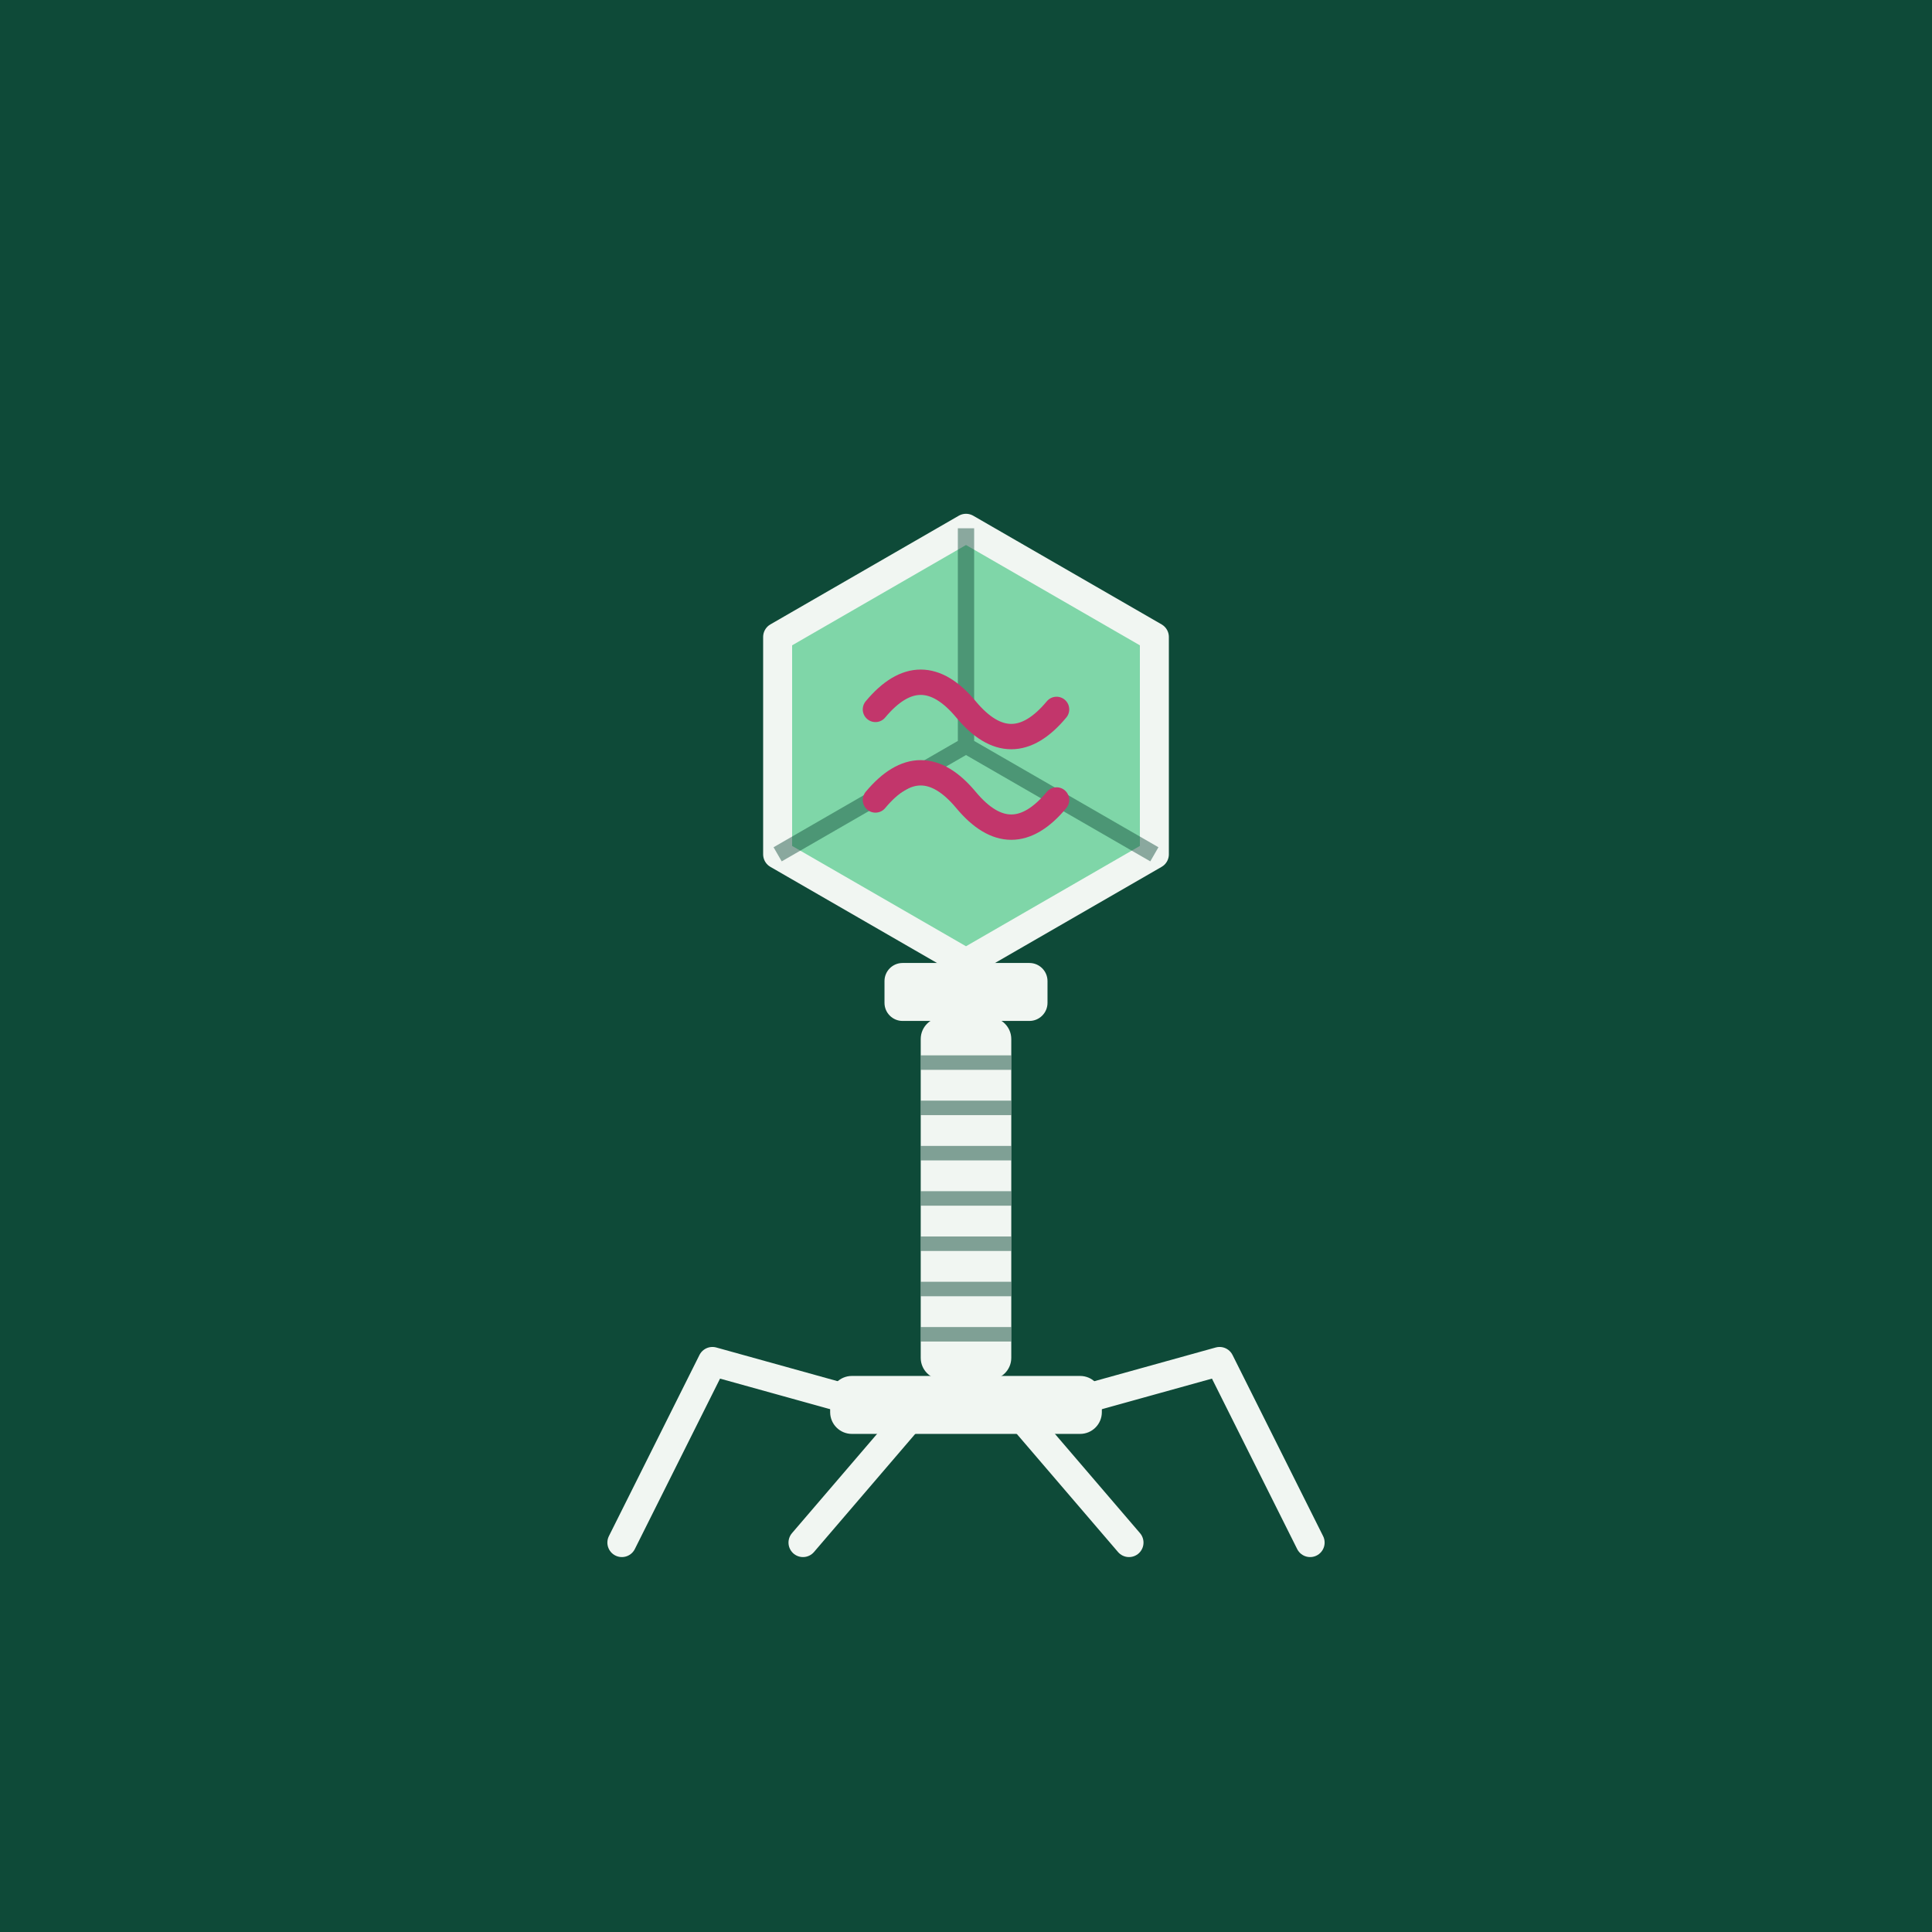
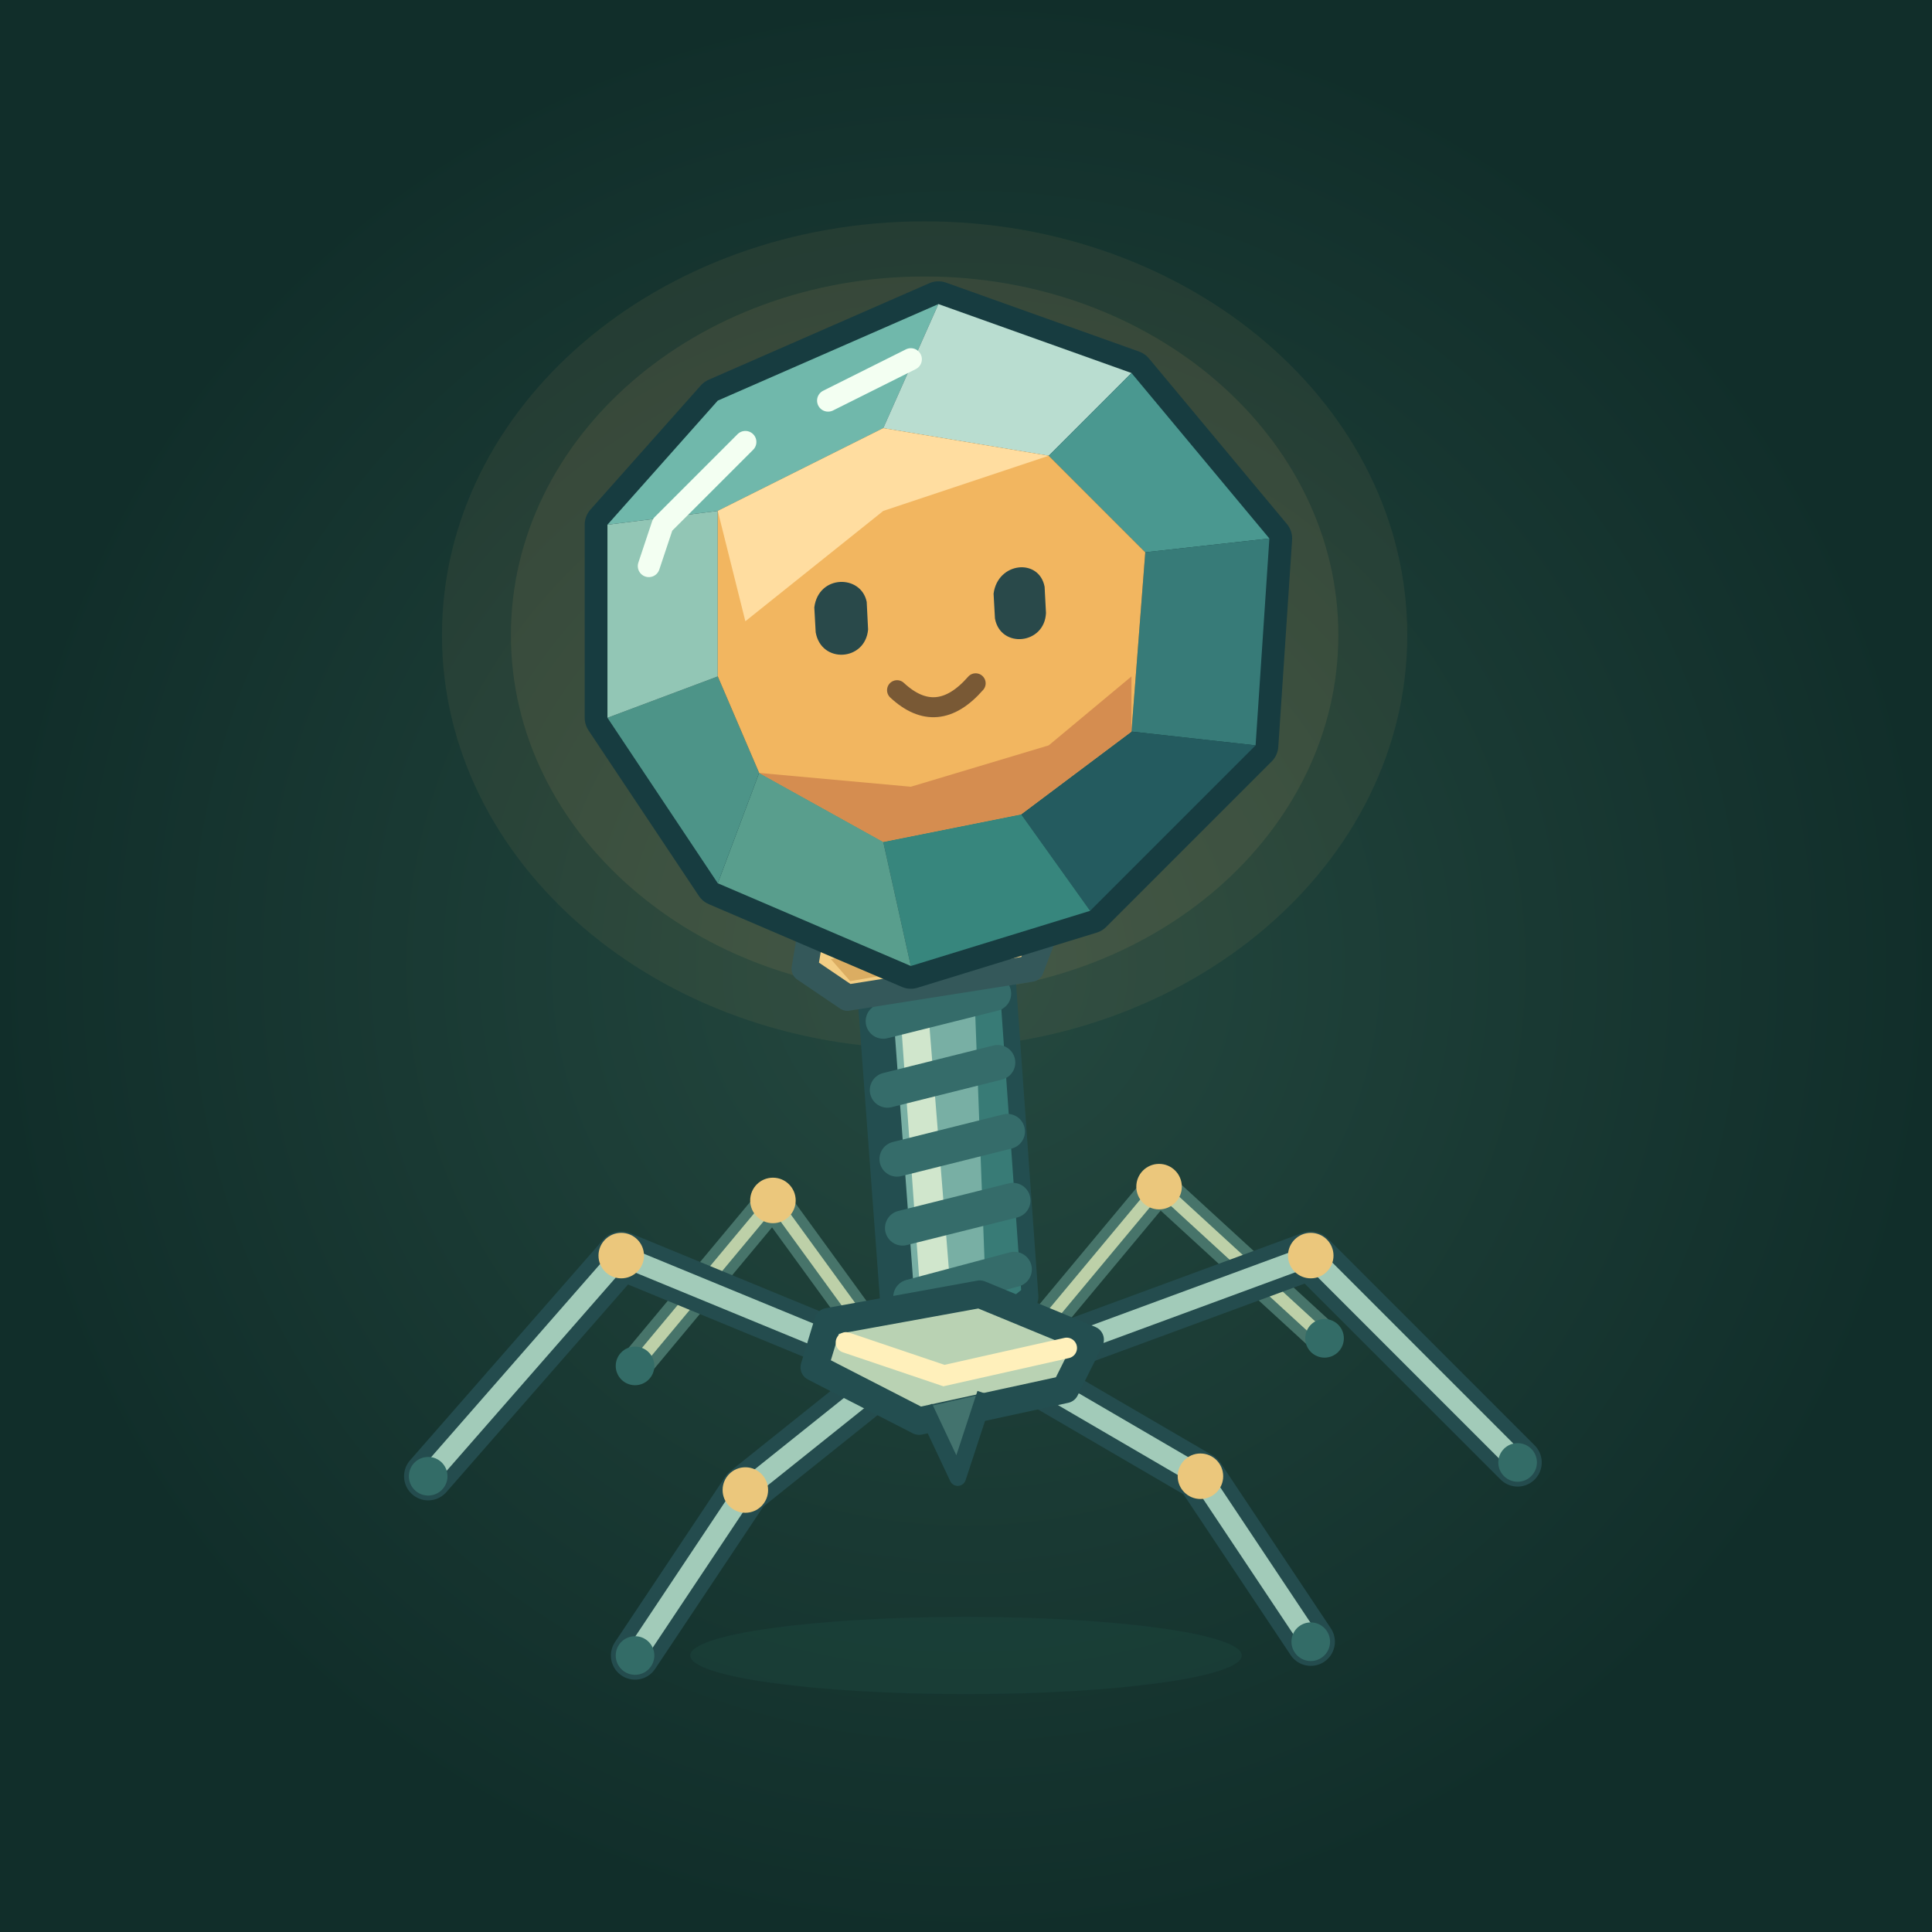
<svg xmlns="http://www.w3.org/2000/svg" viewBox="0 0 512 512">
-   <rect width="512" height="512" fill="#0E4A38" />
-   <g transform="translate(256 380) scale(4.8)">
-     <path d="M5 -1.5 L14 -4 L19 6 M-5 -1.5 L-14 -4 L-19 6 M3 -1 L9 6 M-3 -1 L-9 6" fill="none" stroke="#F1F6F2" stroke-width="1.6" stroke-linecap="round" stroke-linejoin="round" />
-     <rect x="-2.5" y="-23" width="5" height="20" rx="1.2" fill="#F1F6F2" />
-     <path d="M-2.5 -5.5H2.5M-2.5 -8H2.5M-2.5 -10.5H2.5M-2.5 -13H2.5M-2.5 -15.5H2.5M-2.5 -18H2.5M-2.5 -20.5H2.5" stroke="#0E4A38" stroke-opacity=".5" stroke-width=".8" />
-     <rect x="-7.5" y="-3.2" width="15" height="3.2" rx="1.2" fill="#F1F6F2" />
-     <rect x="-4.5" y="-26" width="9" height="3.2" rx="1" fill="#F1F6F2" />
-     <polygon points="0,-50 10.4,-44 10.4,-32 0,-26 -10.4,-32 -10.4,-44" fill="#7FD6A8" stroke="#F1F6F2" stroke-width="1.6" stroke-linejoin="round" />
-     <path d="M0 -38L0 -50M0 -38L10.4 -32M0 -38L-10.4 -32" stroke="#0E4A38" stroke-opacity=".45" stroke-width=".9" />
-     <path d="M-5 -40q2.5 -3 5 0t5 0M-5 -35q2.5 -3 5 0t5 0" fill="none" stroke="#C2366B" stroke-width="1.4" stroke-linecap="round" />
-   </g>
+   <defs>
+     <radialGradient id="dish">
+       <stop stop-color="#254940" />
+       <stop offset="1" stop-color="#112e2a" />
+     </radialGradient>
+   </defs>
+   <rect width="512" height="512" fill="url(#dish)" />
+   <svg width="402" height="402" viewBox="3 0 108 110" aria-hidden="true" focusable="false" x="55" y="55">
+     <g fill="rgb(237, 182, 106)" stroke="none" stroke-width="1px" stroke-linecap="butt" stroke-linejoin="miter" opacity="1" display="inline" fill-opacity="1">
+       <ellipse cx="54" cy="31" rx="35" ry="30" opacity="0.07" fill="rgb(237, 182, 106)" stroke="none" stroke-width="1px" stroke-linecap="butt" stroke-linejoin="miter" display="inline" fill-opacity="1" />
+       <ellipse cx="54" cy="31" rx="30" ry="26" opacity="0.09" fill="rgb(237, 182, 106)" stroke="none" stroke-width="1px" stroke-linecap="butt" stroke-linejoin="miter" display="inline" fill-opacity="1" />
+     </g>
+     <ellipse cx="57" cy="105" rx="20" ry="2.8" fill="rgb(36, 99, 92)" opacity="0.16" stroke="none" stroke-width="1px" stroke-linecap="butt" stroke-linejoin="miter" display="inline" fill-opacity="1" />
+     <g fill="rgb(0, 0, 0)" stroke="none" stroke-width="1px" stroke-linecap="butt" stroke-linejoin="miter" opacity="1" display="inline" fill-opacity="1">
+       <g fill="rgb(0, 0, 0)" stroke="none" stroke-width="1px" stroke-linecap="butt" stroke-linejoin="miter" opacity="1" display="inline" fill-opacity="1">
+         <g fill="rgb(0, 0, 0)" stroke="none" stroke-width="1px" stroke-linecap="butt" stroke-linejoin="miter" opacity="1" display="inline" fill-opacity="1">
+           <path d="M51 83L43 72L33 84" fill="none" stroke="rgb(71, 116, 106)" stroke-width="2.4px" stroke-linecap="round" stroke-linejoin="round" opacity="1" display="inline" fill-opacity="1" />
+           <path d="M51 83L43 72L33 84" fill="none" stroke="rgb(189, 208, 168)" stroke-width="0.9px" stroke-linecap="round" stroke-linejoin="round" opacity="1" display="inline" fill-opacity="1" />
+           <circle cx="43" cy="72" r="1.65" fill="rgb(235, 199, 124)" stroke="none" stroke-width="1px" stroke-linecap="butt" stroke-linejoin="miter" opacity="1" display="inline" fill-opacity="1" />
+           <circle cx="33" cy="84" r="1.4" fill="rgb(51, 108, 103)" stroke="none" stroke-width="1px" stroke-linecap="butt" stroke-linejoin="miter" opacity="1" display="inline" fill-opacity="1" />
+         </g>
+         <g fill="rgb(0, 0, 0)" stroke="none" stroke-width="1px" stroke-linecap="butt" stroke-linejoin="miter" opacity="1" display="inline" fill-opacity="1">
+           <path d="M61 83L71 71L83 82" fill="none" stroke="rgb(71, 116, 106)" stroke-width="2.4px" stroke-linecap="round" stroke-linejoin="round" opacity="1" display="inline" fill-opacity="1" />
+           <path d="M61 83L71 71L83 82" fill="none" stroke="rgb(189, 208, 168)" stroke-width="0.9px" stroke-linecap="round" stroke-linejoin="round" opacity="1" display="inline" fill-opacity="1" />
+           <circle cx="71" cy="71" r="1.65" fill="rgb(235, 199, 124)" stroke="none" stroke-width="1px" stroke-linecap="butt" stroke-linejoin="miter" opacity="1" display="inline" fill-opacity="1" />
+           <circle cx="83" cy="82" r="1.4" fill="rgb(51, 108, 103)" stroke="none" stroke-width="1px" stroke-linecap="butt" stroke-linejoin="miter" opacity="1" display="inline" fill-opacity="1" />
+         </g>
+         <g stroke-linejoin="round" fill="rgb(0, 0, 0)" stroke="none" stroke-width="1px" stroke-linecap="butt" opacity="1" display="inline" fill-opacity="1">
+           <path fill="rgb(120, 175, 164)" stroke="rgb(35, 78, 80)" stroke-width="2.5px" d="M50 52L59 51 61 79 57 84 52 79Z" stroke-linecap="butt" stroke-linejoin="round" opacity="1" display="inline" fill-opacity="1" />
+           <path fill="rgb(208, 230, 204)" d="M52 55L54 55 56 80 53.7 79Z" stroke="none" stroke-width="1px" stroke-linecap="butt" stroke-linejoin="round" opacity="1" display="inline" fill-opacity="1" />
+           <path fill="rgb(56, 123, 118)" d="M57.5 54L59.2 53 61 78.5 58.5 80.5Z" stroke="none" stroke-width="1px" stroke-linecap="butt" stroke-linejoin="round" opacity="1" display="inline" fill-opacity="1" />
+           <g fill="none" stroke="rgb(53, 108, 106)" stroke-width="2.55px" stroke-linecap="round" stroke-linejoin="round" opacity="1" display="inline" fill-opacity="1">
+             <path d="M51 59l8-2M51.3 64l8-2M52 69l8-2M52.4 74l8-2M53 79l7.5-2" fill="none" stroke="rgb(53, 108, 106)" stroke-width="2.55px" stroke-linecap="round" stroke-linejoin="round" opacity="1" display="inline" fill-opacity="1" />
+           </g>
+           <path fill="rgb(243, 206, 132)" stroke="rgb(52, 88, 90)" stroke-width="1.9px" d="M46 51l12.2-2.5 5.1 2.5-1.6 4.2-13.3 2.1-3.1-2.1Z" stroke-linecap="butt" stroke-linejoin="round" opacity="1" display="inline" fill-opacity="1" />
+           <path fill="rgb(219, 173, 98)" d="m47.2 54.5 14.7-2.7-.8 2.1-12.5 2.2Z" stroke="none" stroke-width="1px" stroke-linecap="butt" stroke-linejoin="round" opacity="1" display="inline" fill-opacity="1" />
+         </g>
+         <g fill="rgb(0, 0, 0)" stroke="none" stroke-width="1px" stroke-linecap="butt" stroke-linejoin="miter" opacity="1" display="inline" fill-opacity="1">
+           <path d="M49 83L32 76L18 92" fill="none" stroke="rgb(36, 76, 78)" stroke-width="3.5px" stroke-linecap="round" stroke-linejoin="round" opacity="1" display="inline" fill-opacity="1" />
+           <path d="M49 83L32 76L18 92" fill="none" stroke="rgb(162, 203, 185)" stroke-width="1.5px" stroke-linecap="round" stroke-linejoin="round" opacity="1" display="inline" fill-opacity="1" />
+           <circle cx="32" cy="76" r="1.65" fill="rgb(235, 199, 124)" stroke="none" stroke-width="1px" stroke-linecap="butt" stroke-linejoin="miter" opacity="1" display="inline" fill-opacity="1" />
+           <circle cx="18" cy="92" r="1.4" fill="rgb(51, 108, 103)" stroke="none" stroke-width="1px" stroke-linecap="butt" stroke-linejoin="miter" opacity="1" display="inline" fill-opacity="1" />
+         </g>
+         <g fill="rgb(0, 0, 0)" stroke="none" stroke-width="1px" stroke-linecap="butt" stroke-linejoin="miter" opacity="1" display="inline" fill-opacity="1">
+           <path d="M63 83L82 76L97 91" fill="none" stroke="rgb(36, 76, 78)" stroke-width="3.5px" stroke-linecap="round" stroke-linejoin="round" opacity="1" display="inline" fill-opacity="1" />
+           <path d="M63 83L82 76L97 91" fill="none" stroke="rgb(162, 203, 185)" stroke-width="1.5px" stroke-linecap="round" stroke-linejoin="round" opacity="1" display="inline" fill-opacity="1" />
+           <circle cx="82" cy="76" r="1.65" fill="rgb(235, 199, 124)" stroke="none" stroke-width="1px" stroke-linecap="butt" stroke-linejoin="miter" opacity="1" display="inline" fill-opacity="1" />
+           <circle cx="97" cy="91" r="1.4" fill="rgb(51, 108, 103)" stroke="none" stroke-width="1px" stroke-linecap="butt" stroke-linejoin="miter" opacity="1" display="inline" fill-opacity="1" />
+         </g>
+         <g fill="rgb(0, 0, 0)" stroke="none" stroke-width="1px" stroke-linecap="butt" stroke-linejoin="miter" opacity="1" display="inline" fill-opacity="1">
+           <path d="M51 85L41 93L33 105" fill="none" stroke="rgb(36, 76, 78)" stroke-width="3.5px" stroke-linecap="round" stroke-linejoin="round" opacity="1" display="inline" fill-opacity="1" />
+           <path d="M51 85L41 93L33 105" fill="none" stroke="rgb(162, 203, 185)" stroke-width="1.5px" stroke-linecap="round" stroke-linejoin="round" opacity="1" display="inline" fill-opacity="1" />
+           <circle cx="41" cy="93" r="1.65" fill="rgb(235, 199, 124)" stroke="none" stroke-width="1px" stroke-linecap="butt" stroke-linejoin="miter" opacity="1" display="inline" fill-opacity="1" />
+           <circle cx="33" cy="105" r="1.4" fill="rgb(51, 108, 103)" stroke="none" stroke-width="1px" stroke-linecap="butt" stroke-linejoin="miter" opacity="1" display="inline" fill-opacity="1" />
+         </g>
+         <g fill="rgb(0, 0, 0)" stroke="none" stroke-width="1px" stroke-linecap="butt" stroke-linejoin="miter" opacity="1" display="inline" fill-opacity="1">
+           <path d="M62 85L74 92L82 104" fill="none" stroke="rgb(36, 76, 78)" stroke-width="3.5px" stroke-linecap="round" stroke-linejoin="round" opacity="1" display="inline" fill-opacity="1" />
+           <path d="M62 85L74 92L82 104" fill="none" stroke="rgb(162, 203, 185)" stroke-width="1.5px" stroke-linecap="round" stroke-linejoin="round" opacity="1" display="inline" fill-opacity="1" />
+           <circle cx="74" cy="92" r="1.65" fill="rgb(235, 199, 124)" stroke="none" stroke-width="1px" stroke-linecap="butt" stroke-linejoin="miter" opacity="1" display="inline" fill-opacity="1" />
+           <circle cx="82" cy="104" r="1.4" fill="rgb(51, 108, 103)" stroke="none" stroke-width="1px" stroke-linecap="butt" stroke-linejoin="miter" opacity="1" display="inline" fill-opacity="1" />
+         </g>
+         <path fill="rgb(185, 210, 179)" stroke="rgb(35, 78, 80)" stroke-width="2px" stroke-linejoin="round" d="M47 80.8l11-2 8 3.3-1.8 3.6-10.6 2.3-7.6-3.9Z" stroke-linecap="butt" opacity="1" display="inline" fill-opacity="1" />
+         <path d="m48.3 82.3 7.1 2.4 8.9-2" fill="none" stroke="rgb(255, 240, 187)" stroke-width="1.5px" stroke-linecap="round" stroke-linejoin="miter" opacity="1" display="inline" fill-opacity="1" />
+         <path d="m54 87 2.4 5.1 2-6.1" fill="rgb(67, 115, 110)" stroke="rgb(35, 78, 80)" stroke-width="1.2px" stroke-linejoin="round" stroke-linecap="butt" opacity="1" display="inline" fill-opacity="1" />
+         <g stroke-linejoin="round" fill="rgb(0, 0, 0)" stroke="none" stroke-width="1px" stroke-linecap="butt" opacity="1" display="inline" fill-opacity="1">
+           <path fill="rgb(25, 63, 66)" stroke="rgb(23, 60, 64)" stroke-width="3.3px" d="M39 14L55 7 69 12 79 24 78 39 66 51 53 55 39 49 31 37 31 23Z" stroke-linecap="butt" stroke-linejoin="round" opacity="1" display="inline" fill-opacity="1" />
+           <path fill="rgb(112, 184, 171)" d="M39 14L55 7 51 16 39 22 31 23Z" stroke="none" stroke-width="1px" stroke-linecap="butt" stroke-linejoin="round" opacity="1" display="inline" fill-opacity="1" />
+           <path fill="rgb(185, 221, 208)" d="M55 7L69 12 63 18 51 16Z" stroke="none" stroke-width="1px" stroke-linecap="butt" stroke-linejoin="round" opacity="1" display="inline" fill-opacity="1" />
+           <path fill="rgb(74, 152, 144)" d="M69 12L79 24 70 25 63 18Z" stroke="none" stroke-width="1px" stroke-linecap="butt" stroke-linejoin="round" opacity="1" display="inline" fill-opacity="1" />
+           <path fill="rgb(55, 123, 120)" d="M79 24L78 39 69 38 70 25Z" stroke="none" stroke-width="1px" stroke-linecap="butt" stroke-linejoin="round" opacity="1" display="inline" fill-opacity="1" />
+           <path fill="rgb(36, 91, 95)" d="M78 39L66 51 61 44 69 38Z" stroke="none" stroke-width="1px" stroke-linecap="butt" stroke-linejoin="round" opacity="1" display="inline" fill-opacity="1" />
+           <path fill="rgb(55, 134, 125)" d="M66 51L53 55 51 46 61 44Z" stroke="none" stroke-width="1px" stroke-linecap="butt" stroke-linejoin="round" opacity="1" display="inline" fill-opacity="1" />
+           <path fill="rgb(89, 158, 141)" d="M53 55L39 49 42 41 51 46Z" stroke="none" stroke-width="1px" stroke-linecap="butt" stroke-linejoin="round" opacity="1" display="inline" fill-opacity="1" />
+           <path fill="rgb(77, 148, 136)" d="M39 49L31 37 39 34 42 41Z" stroke="none" stroke-width="1px" stroke-linecap="butt" stroke-linejoin="round" opacity="1" display="inline" fill-opacity="1" />
+           <path fill="rgb(146, 198, 181)" d="M31 37L31 23 39 22 39 34Z" stroke="none" stroke-width="1px" stroke-linecap="butt" stroke-linejoin="round" opacity="1" display="inline" fill-opacity="1" />
+           <path fill="rgb(242, 182, 96)" d="M39 22L51 16 63 18 70 25 69 38 61 44 51 46 42 41 39 34Z" stroke="none" stroke-width="1px" stroke-linecap="butt" stroke-linejoin="round" opacity="1" display="inline" fill-opacity="1" />
+           <path fill="rgb(255, 221, 160)" d="M39 22L51 16 63 18 51 22 41 30Z" stroke="none" stroke-width="1px" stroke-linecap="butt" stroke-linejoin="round" opacity="1" display="inline" fill-opacity="1" />
+           <path fill="rgb(213, 141, 80)" d="M69 34L69 38 61 44 51 46 42 41 53 42 63 39Z" stroke="none" stroke-width="1px" stroke-linecap="butt" stroke-linejoin="round" opacity="1" display="inline" fill-opacity="1" />
+           <path fill="none" stroke="rgb(243, 255, 242)" stroke-width="1.6px" stroke-linecap="round" d="M34 26L35 23 41 17M47 14L53 11" stroke-linejoin="round" opacity="1" display="inline" fill-opacity="1" />
+           <g fill="rgb(41, 73, 74)" stroke="none" stroke-width="1px" stroke-linecap="butt" stroke-linejoin="round" opacity="1" display="inline" fill-opacity="1">
+             <path d="M46 29c.3-2.4 3.4-2.4 3.8-.4l.1 2c-.2 2.3-3.4 2.5-3.8.2Z" fill="rgb(41, 73, 74)" stroke="none" stroke-width="1px" stroke-linecap="butt" stroke-linejoin="round" opacity="1" display="inline" fill-opacity="1" />
+             <path d="M59 28c.3-2.3 3.3-2.6 3.7-.5l.1 1.9c-.1 2.3-3.3 2.6-3.7.4Z" fill="rgb(41, 73, 74)" stroke="none" stroke-width="1px" stroke-linecap="butt" stroke-linejoin="round" opacity="1" display="inline" fill-opacity="1" />
+           </g>
+           <g fill="none" stroke="rgb(107, 96, 66)" stroke-linecap="round" stroke-width="1.45px" stroke-linejoin="round" opacity="0" display="inline" fill-opacity="1">
+             <path d="m44.6 25.2 4.6-.2m10-1.7 4.1 1.1" fill="none" stroke="rgb(107, 96, 66)" stroke-width="1.45px" stroke-linecap="round" stroke-linejoin="round" opacity="1" display="inline" fill-opacity="1" />
+           </g>
+           <g fill="none" stroke="rgb(41, 73, 74)" stroke-width="2.4px" stroke-linecap="round" stroke-linejoin="round" opacity="0" display="inline" fill-opacity="1">
+             <path d="M44.8 30q2-4.2 5.1-.9m8 .2q2-4.1 5.3-1.1" fill="none" stroke="rgb(41, 73, 74)" stroke-width="2.4px" stroke-linecap="round" stroke-linejoin="round" opacity="1" display="inline" fill-opacity="1" />
+           </g>
+           <g fill="rgb(217, 135, 90)" stroke="none" stroke-width="1px" stroke-linecap="butt" stroke-linejoin="round" opacity="0" display="inline" fill-opacity="1">
+             <ellipse cx="44.2" cy="34" rx="2.6" ry="1.2" fill="rgb(217, 135, 90)" stroke="none" stroke-width="1px" stroke-linecap="butt" stroke-linejoin="round" opacity="1" display="inline" fill-opacity="1" />
+             <ellipse cx="65.4" cy="32" rx="2.3" ry="1.1" fill="rgb(217, 135, 90)" stroke="none" stroke-width="1px" stroke-linecap="butt" stroke-linejoin="round" opacity="1" display="inline" fill-opacity="1" />
+           </g>
+           <path fill="none" stroke="rgb(121, 89, 53)" stroke-width="1.45px" stroke-linecap="round" d="M52 35q2.9 2.7 5.7-.5" stroke-linejoin="round" opacity="1" display="inline" fill-opacity="1" />
+         </g>
+       </g>
+     </g>
+     <g fill="none" stroke="rgb(222, 172, 93)" stroke-width="1.7px" stroke-linecap="round" stroke-linejoin="miter" opacity="0" display="inline" fill-opacity="1">
+       <path d="m87 17 .7-4M91 20l3.4-2M92 24l3.4.4" fill="none" stroke="rgb(222, 172, 93)" stroke-width="1.7px" stroke-linecap="round" stroke-linejoin="miter" opacity="1" display="inline" fill-opacity="1" />
+       <path d="m22 34-2.6-1.7M23.2 29.4l-.7-2.6" fill="none" stroke="rgb(222, 172, 93)" stroke-width="1.7px" stroke-linecap="round" stroke-linejoin="miter" opacity="1" display="inline" fill-opacity="1" />
+     </g>
+   </svg>
</svg>
